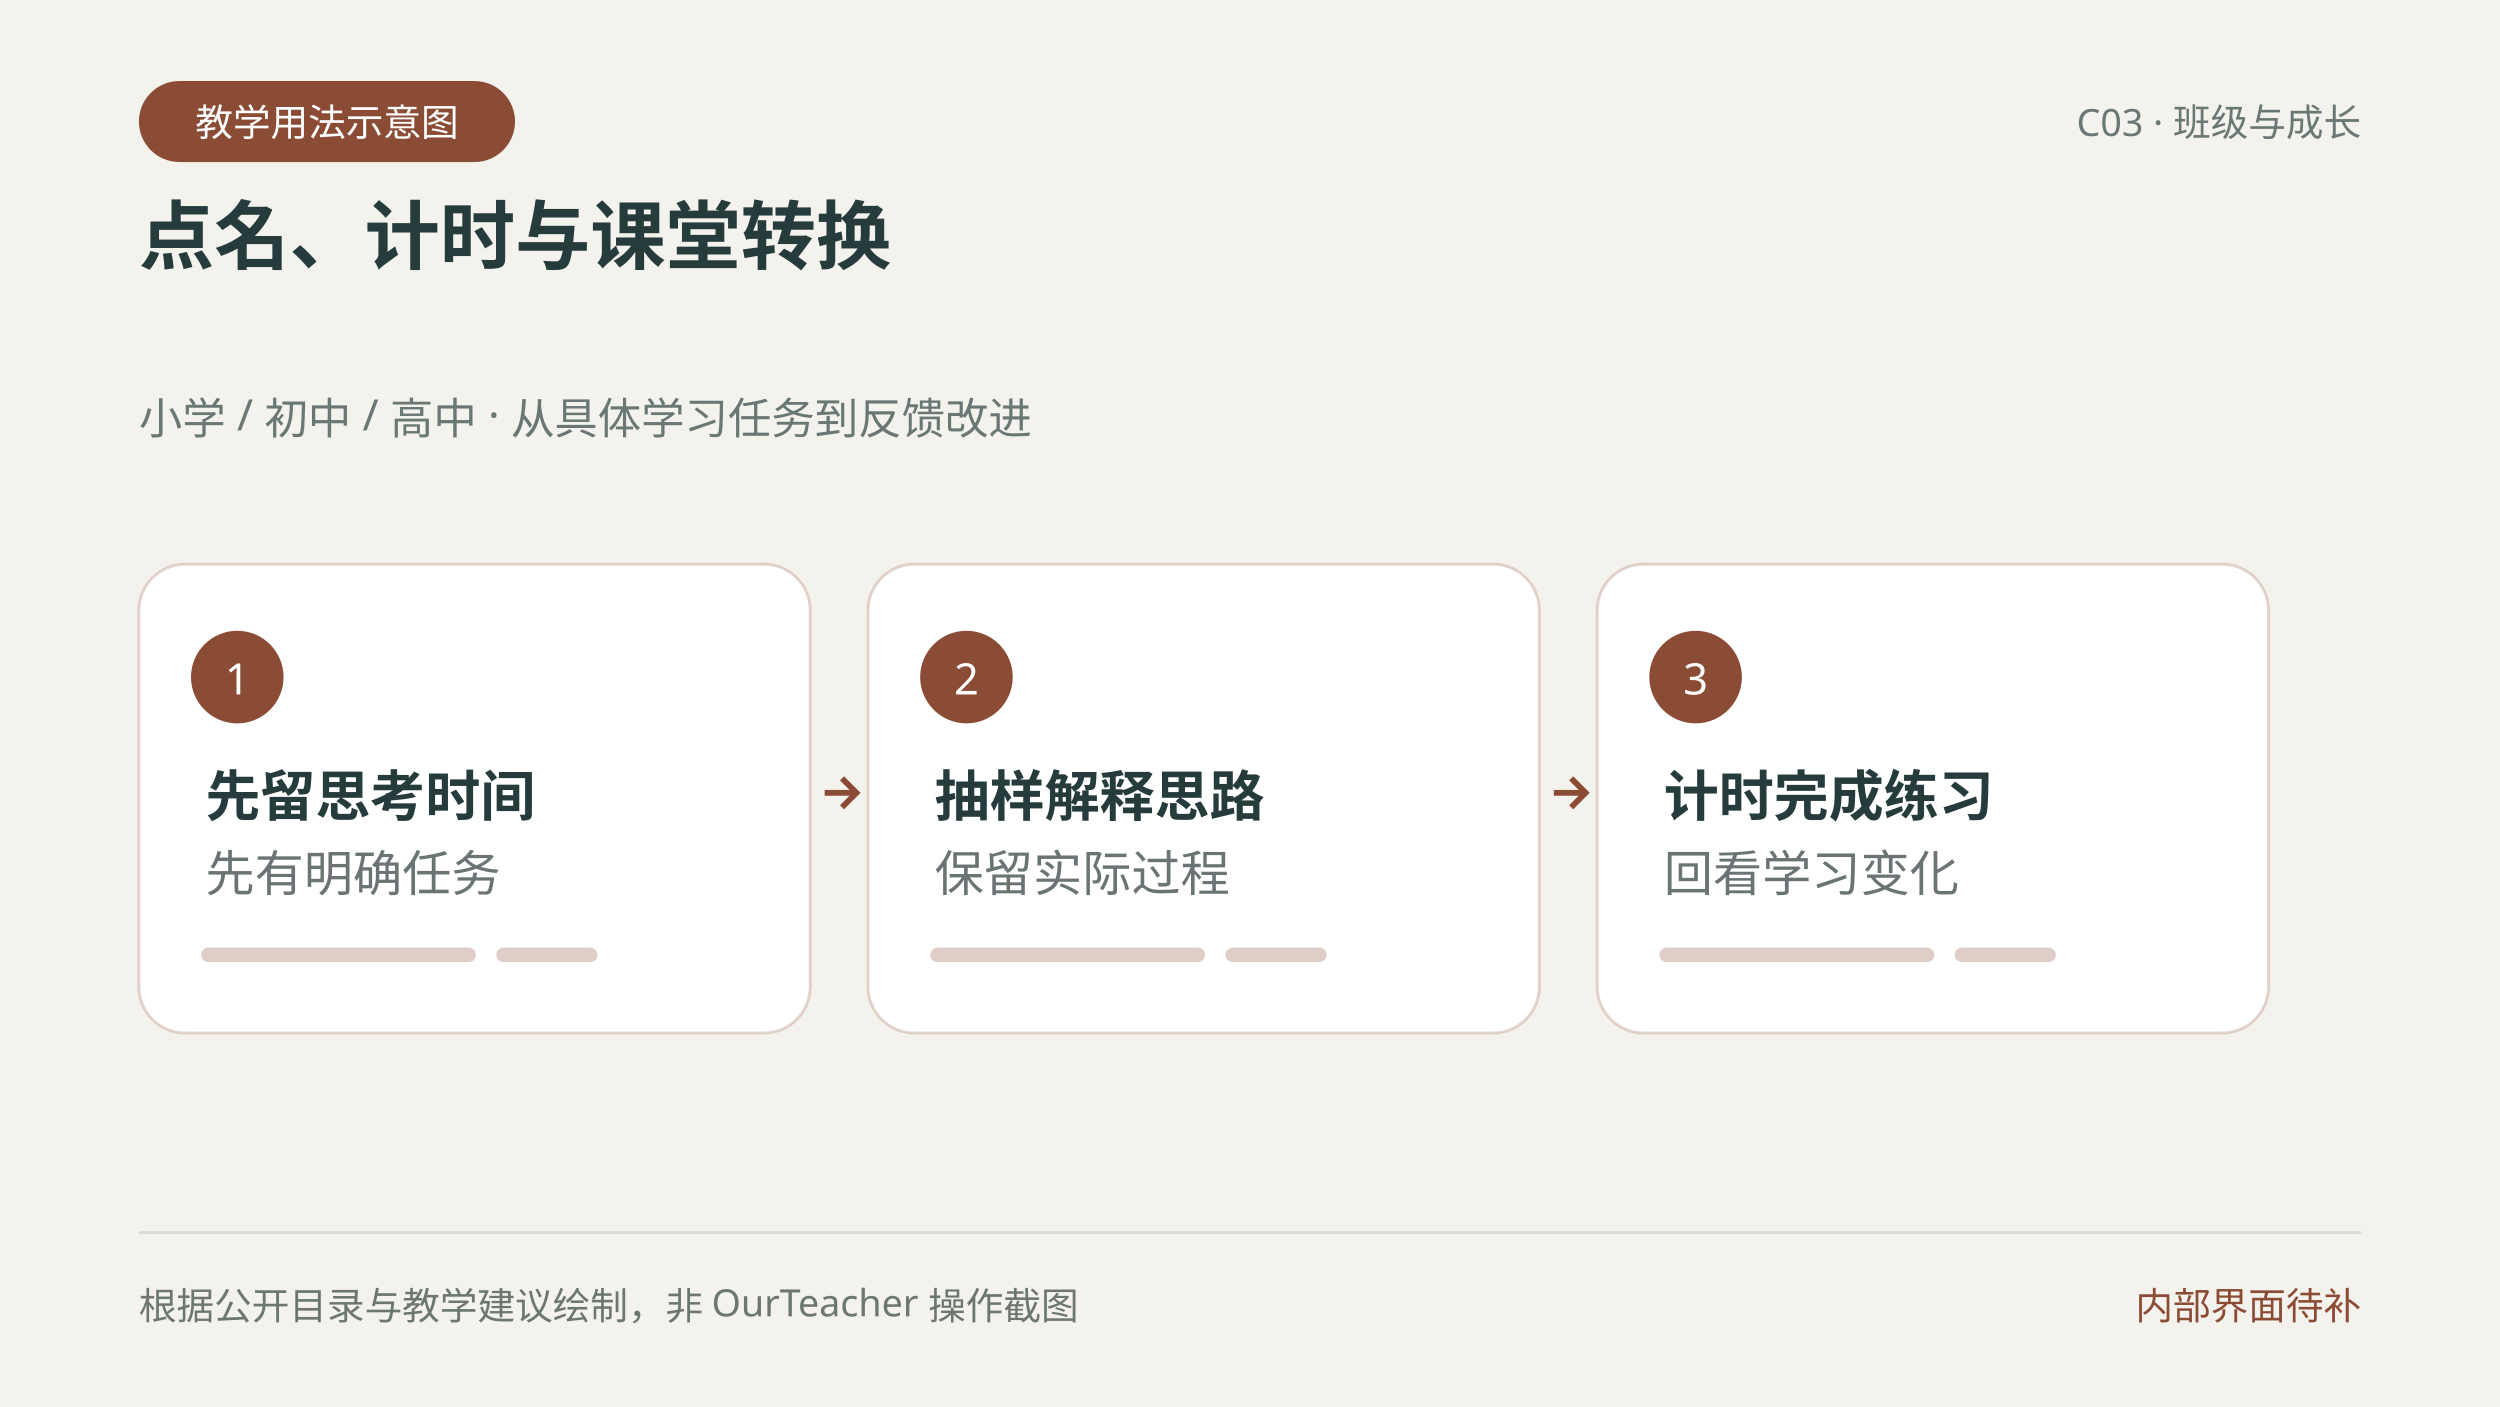
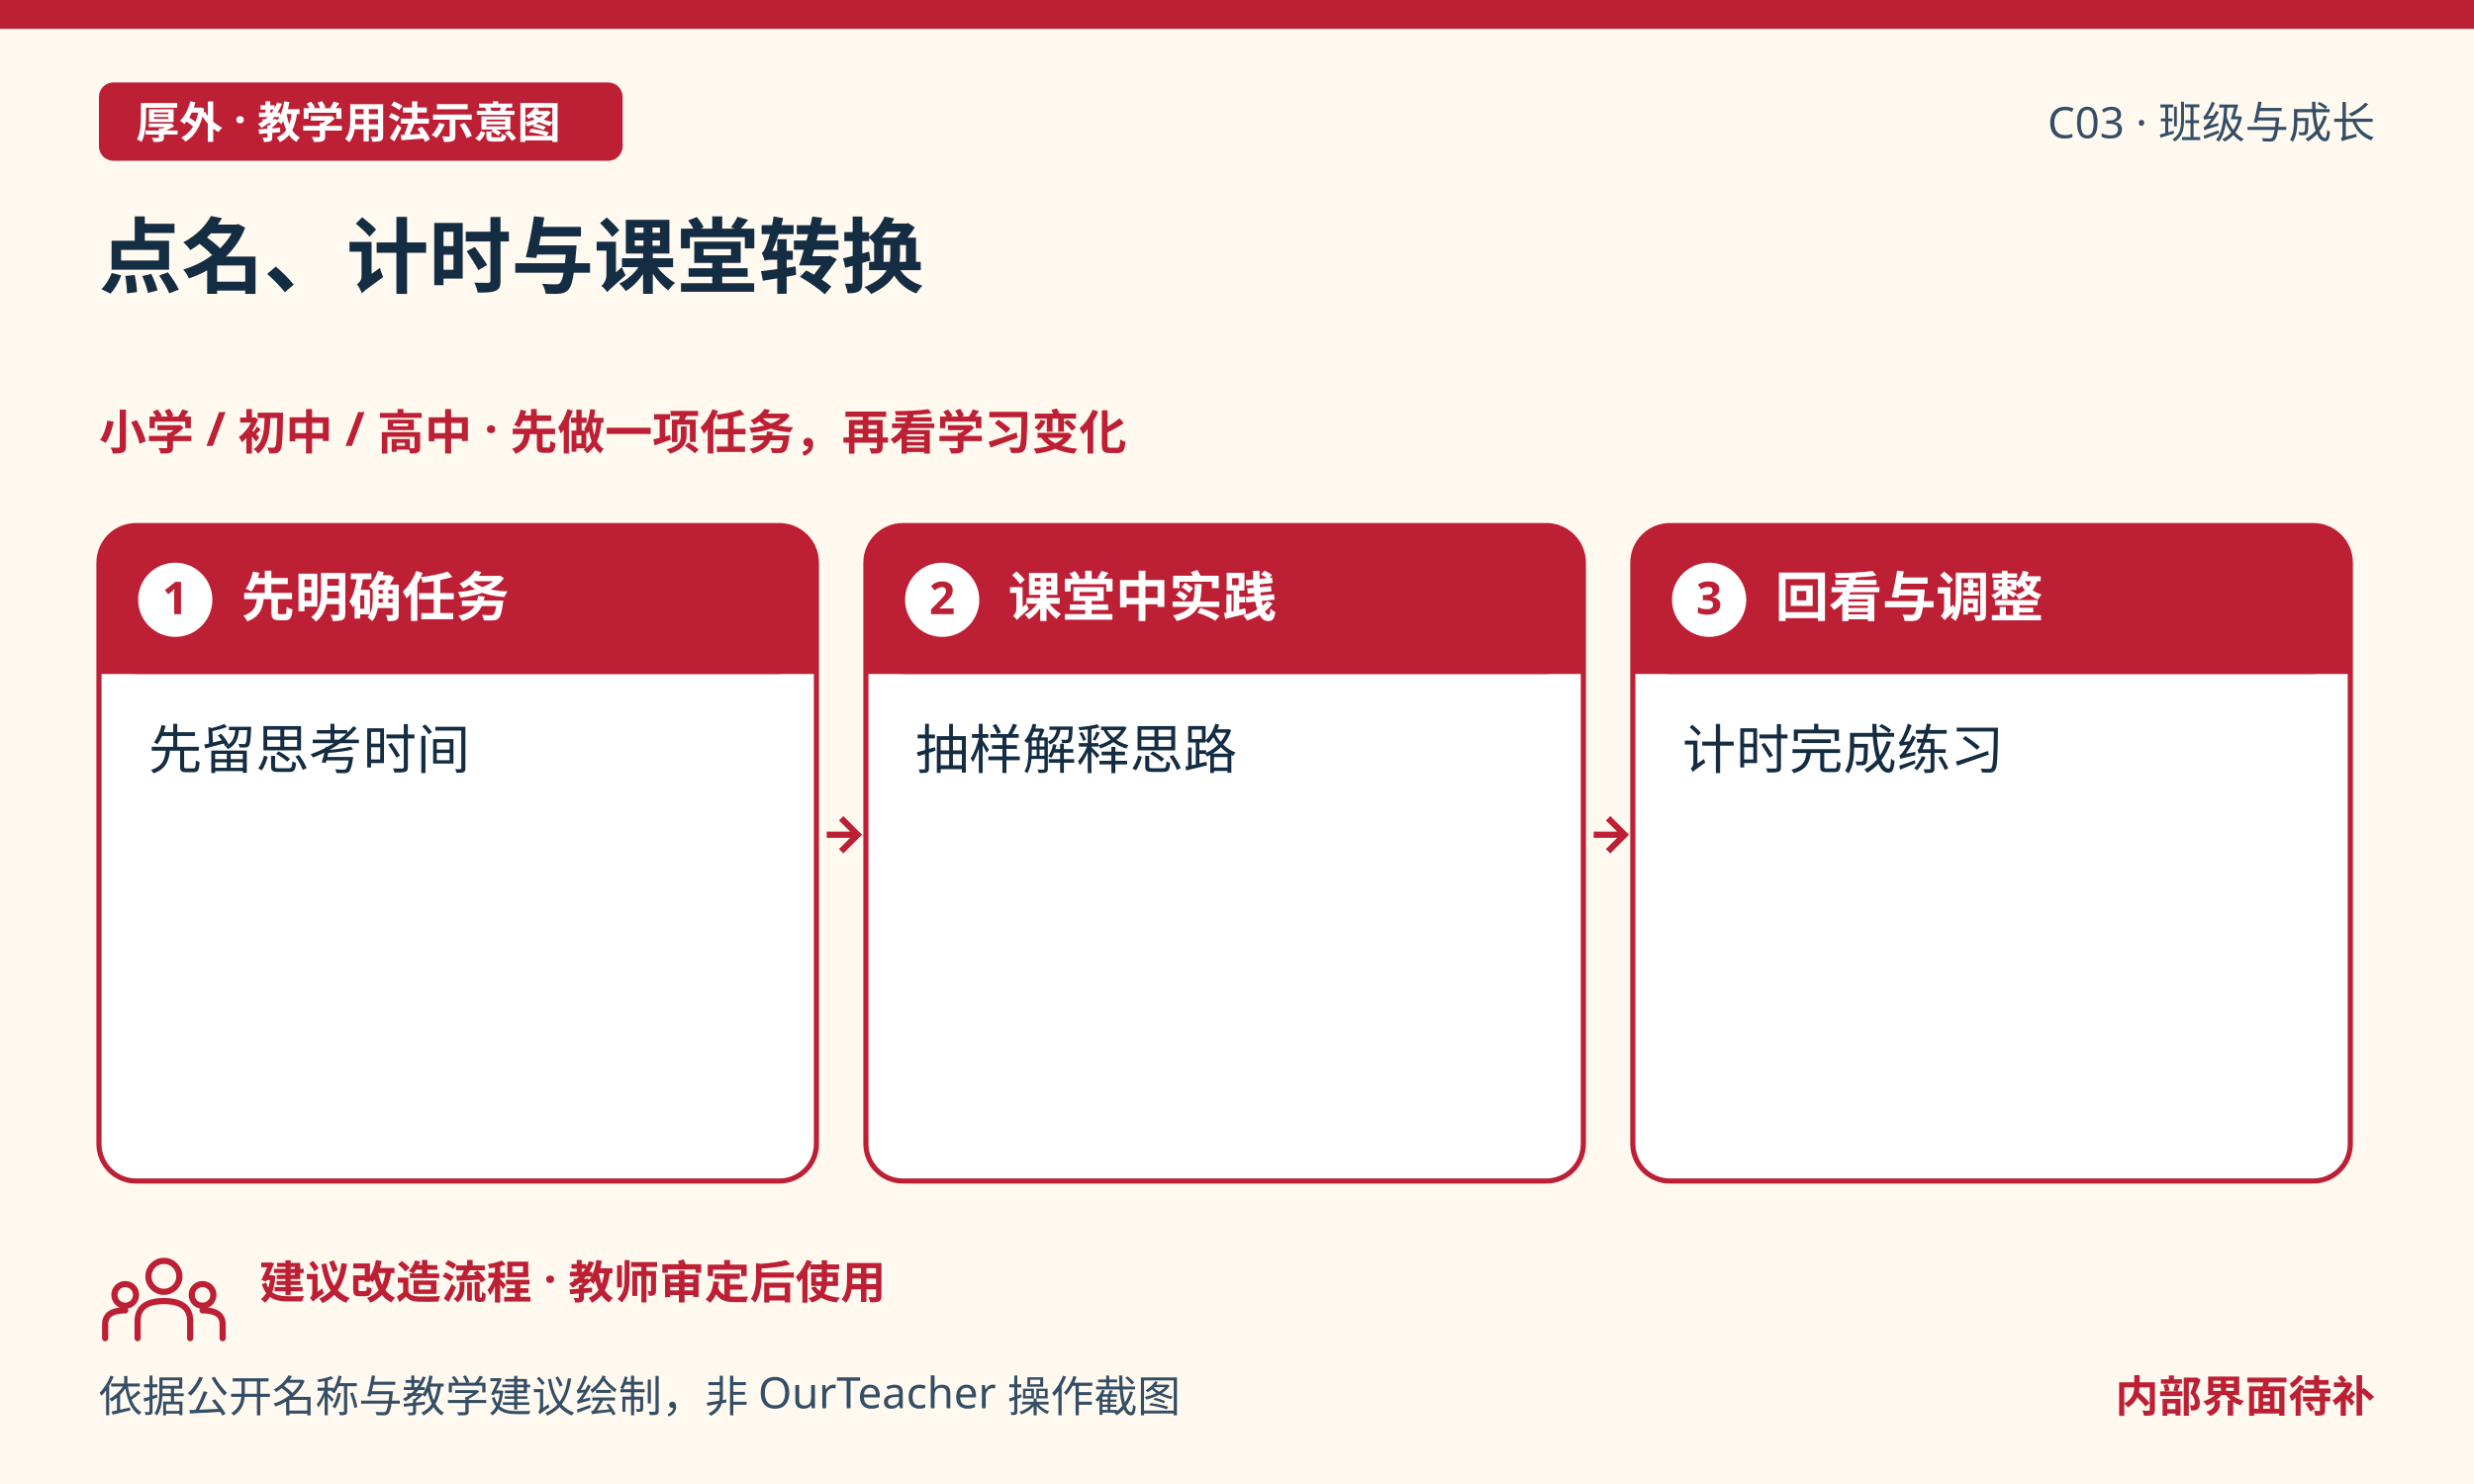
- <svg xmlns="http://www.w3.org/2000/svg" width="864" height="486" viewBox="0 0 864 486" role="img" aria-label="点名、计时与课堂转换教学用法示意图">
-   <rect width="864" height="486" fill="#f4f2ec" />
-   <g font-family="Microsoft YaHei" fill="#263b3c">
-     <rect x="48" y="28" width="130" height="28" rx="14" fill="#8b4c36" />
-     <text x="113" y="47" text-anchor="middle" fill="white" font-size="13">教学用法示意图</text>
-     <text x="816" y="47" text-anchor="end" font-size="13" fill="#697775">C03 · 班级与成长</text>
-     <text x="48" y="91" font-size="26" font-weight="700">点名、计时与课堂转换</text>
-     <text x="48" y="150" font-size="15" fill="#697775">小学 / 初中 / 高中 · 从具体学习任务到反馈改进</text>
+ <svg xmlns="http://www.w3.org/2000/svg" width="1200" height="720" viewBox="0 0 1200 720" role="img" aria-label="点名、计时与课堂转换：厚外教学用法示意图，非产品截图">
+   <rect width="1200" height="720" fill="#fff9f0" />
+   <rect width="1200" height="14" fill="#bd2035" />
+   <g font-family="Microsoft YaHei" fill="#142d43">
+     <rect x="48" y="40" width="254" height="38" rx="7" fill="#bd2035" />
+     <text x="66" y="67" font-size="21" font-weight="700" fill="white">厚外 · 教学用法示意图</text>
+     <text x="1152" y="67" text-anchor="end" font-size="21" fill="#344e65">C03 · 班级与成长</text>
+     <text x="48" y="139" font-size="40" font-weight="700" fill="#142d43">点名、计时与课堂转换</text>
+     <text x="48" y="218" font-size="23" font-weight="700" fill="#bd2035">小学 / 初中 / 高中 · 先做一项任务，再看学习变化</text>
    <g>
-       <rect x="48" y="195" width="232" height="162" rx="16" fill="white" stroke="#8b4c36" stroke-opacity=".23" />
-       <circle cx="82" cy="234" r="16" fill="#8b4c36" />
-       <text x="82" y="240" text-anchor="middle" fill="white" font-size="15">1</text>
-       <text x="71" y="282" font-size="19" font-weight="700">先留思考时间</text>
-       <text x="71" y="308" font-size="17" fill="#6b7475">先有明确任务</text>
-       <path d="M 72 330 h 90 m 12 0 h 30" stroke="#8b4c36" stroke-opacity=".27" stroke-width="5" stroke-linecap="round" />
+       <rect x="48" y="255" width="348" height="318" rx="18" fill="#ffffff" stroke="#bd2035" stroke-width="2.5" />
+       <rect x="48" y="255" width="348" height="72" rx="18" fill="#bd2035" />
+       <rect x="48" y="291" width="348" height="36" fill="#bd2035" />
+       <circle cx="85" cy="291" r="18" fill="white" />
+       <text x="85" y="298" text-anchor="middle" font-size="22" font-weight="700" fill="#bd2035">1</text>
+       <text x="117" y="299" font-size="26" font-weight="700" fill="white">先明确任务</text>
+       <text x="72" y="373" font-size="26" font-weight="400" fill="#142d43">先留思考时间</text>
    </g>
-     <path d="M 285 274 h 10 m -4 -5 l 5 5 -5 5" fill="none" stroke="#8b4c36" stroke-width="2" />
+     <path d="M401 405 H415 M408 397 L416 405 L408 413" fill="none" stroke="#bd2035" stroke-width="3" />
    <g>
-       <rect x="300" y="195" width="232" height="162" rx="16" fill="white" stroke="#8b4c36" stroke-opacity=".23" />
-       <circle cx="334" cy="234" r="16" fill="#8b4c36" />
-       <text x="334" y="240" text-anchor="middle" fill="white" font-size="15">2</text>
-       <text x="323" y="282" font-size="19" font-weight="700">抽样解释思路</text>
-       <text x="323" y="308" font-size="17" fill="#6b7475">保留实际过程</text>
-       <path d="M 324 330 h 90 m 12 0 h 30" stroke="#8b4c36" stroke-opacity=".27" stroke-width="5" stroke-linecap="round" />
+       <rect x="420" y="255" width="348" height="318" rx="18" fill="#ffffff" stroke="#bd2035" stroke-width="2.5" />
+       <rect x="420" y="255" width="348" height="72" rx="18" fill="#bd2035" />
+       <rect x="420" y="291" width="348" height="36" fill="#bd2035" />
+       <circle cx="457" cy="291" r="18" fill="white" />
+       <text x="457" y="298" text-anchor="middle" font-size="22" font-weight="700" fill="#bd2035">2</text>
+       <text x="489" y="299" font-size="26" font-weight="700" fill="white">课堂中实践</text>
+       <text x="444" y="373" font-size="26" font-weight="400" fill="#142d43">抽样解释思路</text>
    </g>
-     <path d="M 537 274 h 10 m -4 -5 l 5 5 -5 5" fill="none" stroke="#8b4c36" stroke-width="2" />
+     <path d="M773 405 H787 M780 397 L788 405 L780 413" fill="none" stroke="#bd2035" stroke-width="3" />
    <g>
-       <rect x="552" y="195" width="232" height="162" rx="16" fill="white" stroke="#8b4c36" stroke-opacity=".23" />
-       <circle cx="586" cy="234" r="16" fill="#8b4c36" />
-       <text x="586" y="240" text-anchor="middle" fill="white" font-size="15">3</text>
-       <text x="575" y="282" font-size="19" font-weight="700">计时完成练习</text>
-       <text x="575" y="308" font-size="17" fill="#6b7475">回看学习变化</text>
-       <path d="M 576 330 h 90 m 12 0 h 30" stroke="#8b4c36" stroke-opacity=".27" stroke-width="5" stroke-linecap="round" />
+       <rect x="792" y="255" width="348" height="318" rx="18" fill="#ffffff" stroke="#bd2035" stroke-width="2.5" />
+       <rect x="792" y="255" width="348" height="72" rx="18" fill="#bd2035" />
+       <rect x="792" y="291" width="348" height="36" fill="#bd2035" />
+       <circle cx="829" cy="291" r="18" fill="white" />
+       <text x="829" y="298" text-anchor="middle" font-size="22" font-weight="700" fill="#bd2035">3</text>
+       <text x="861" y="299" font-size="26" font-weight="700" fill="white">回看与调整</text>
+       <text x="816" y="373" font-size="26" font-weight="400" fill="#142d43">计时完成练习</text>
    </g>
-     <path d="M48 426 H816" stroke="#d7dcd4" />
-     <text x="48" y="456" font-size="13" fill="#6c7772">根据公开目录与教学建议绘制，非 OurTeacher 操作截图</text>
-     <text x="816" y="456" text-anchor="end" font-size="13" fill="#8b4c36">内部界面待补</text>
+     <g transform="translate(48,608) scale(.75)">
+       <g fill="none" stroke="#bd2035" stroke-width="4" stroke-linecap="round" stroke-linejoin="round">
+         <circle cx="42" cy="15" r="10" />
+         <circle cx="17" cy="27" r="7" />
+         <circle cx="67" cy="27" r="7" />
+         <path d="M25 55 V44 Q25 31 42 31 Q59 31 59 44 V55 M4 55 V46 Q4 37 17 37 M80 55 V46 Q80 37 67 37" />
+       </g>
+     </g>
+     <text x="126" y="630" font-size="22" font-weight="700" fill="#bd2035">建议改造流程 · 教师审定后使用</text>
+     <text x="48" y="685" font-size="21" fill="#344e65">依据公开名称与教学建议绘制，非 OurTeacher 操作截图</text>
+     <text x="1152" y="685" text-anchor="end" font-size="21" font-weight="700" fill="#bd2035">内部界面待补</text>
  </g>
</svg>
